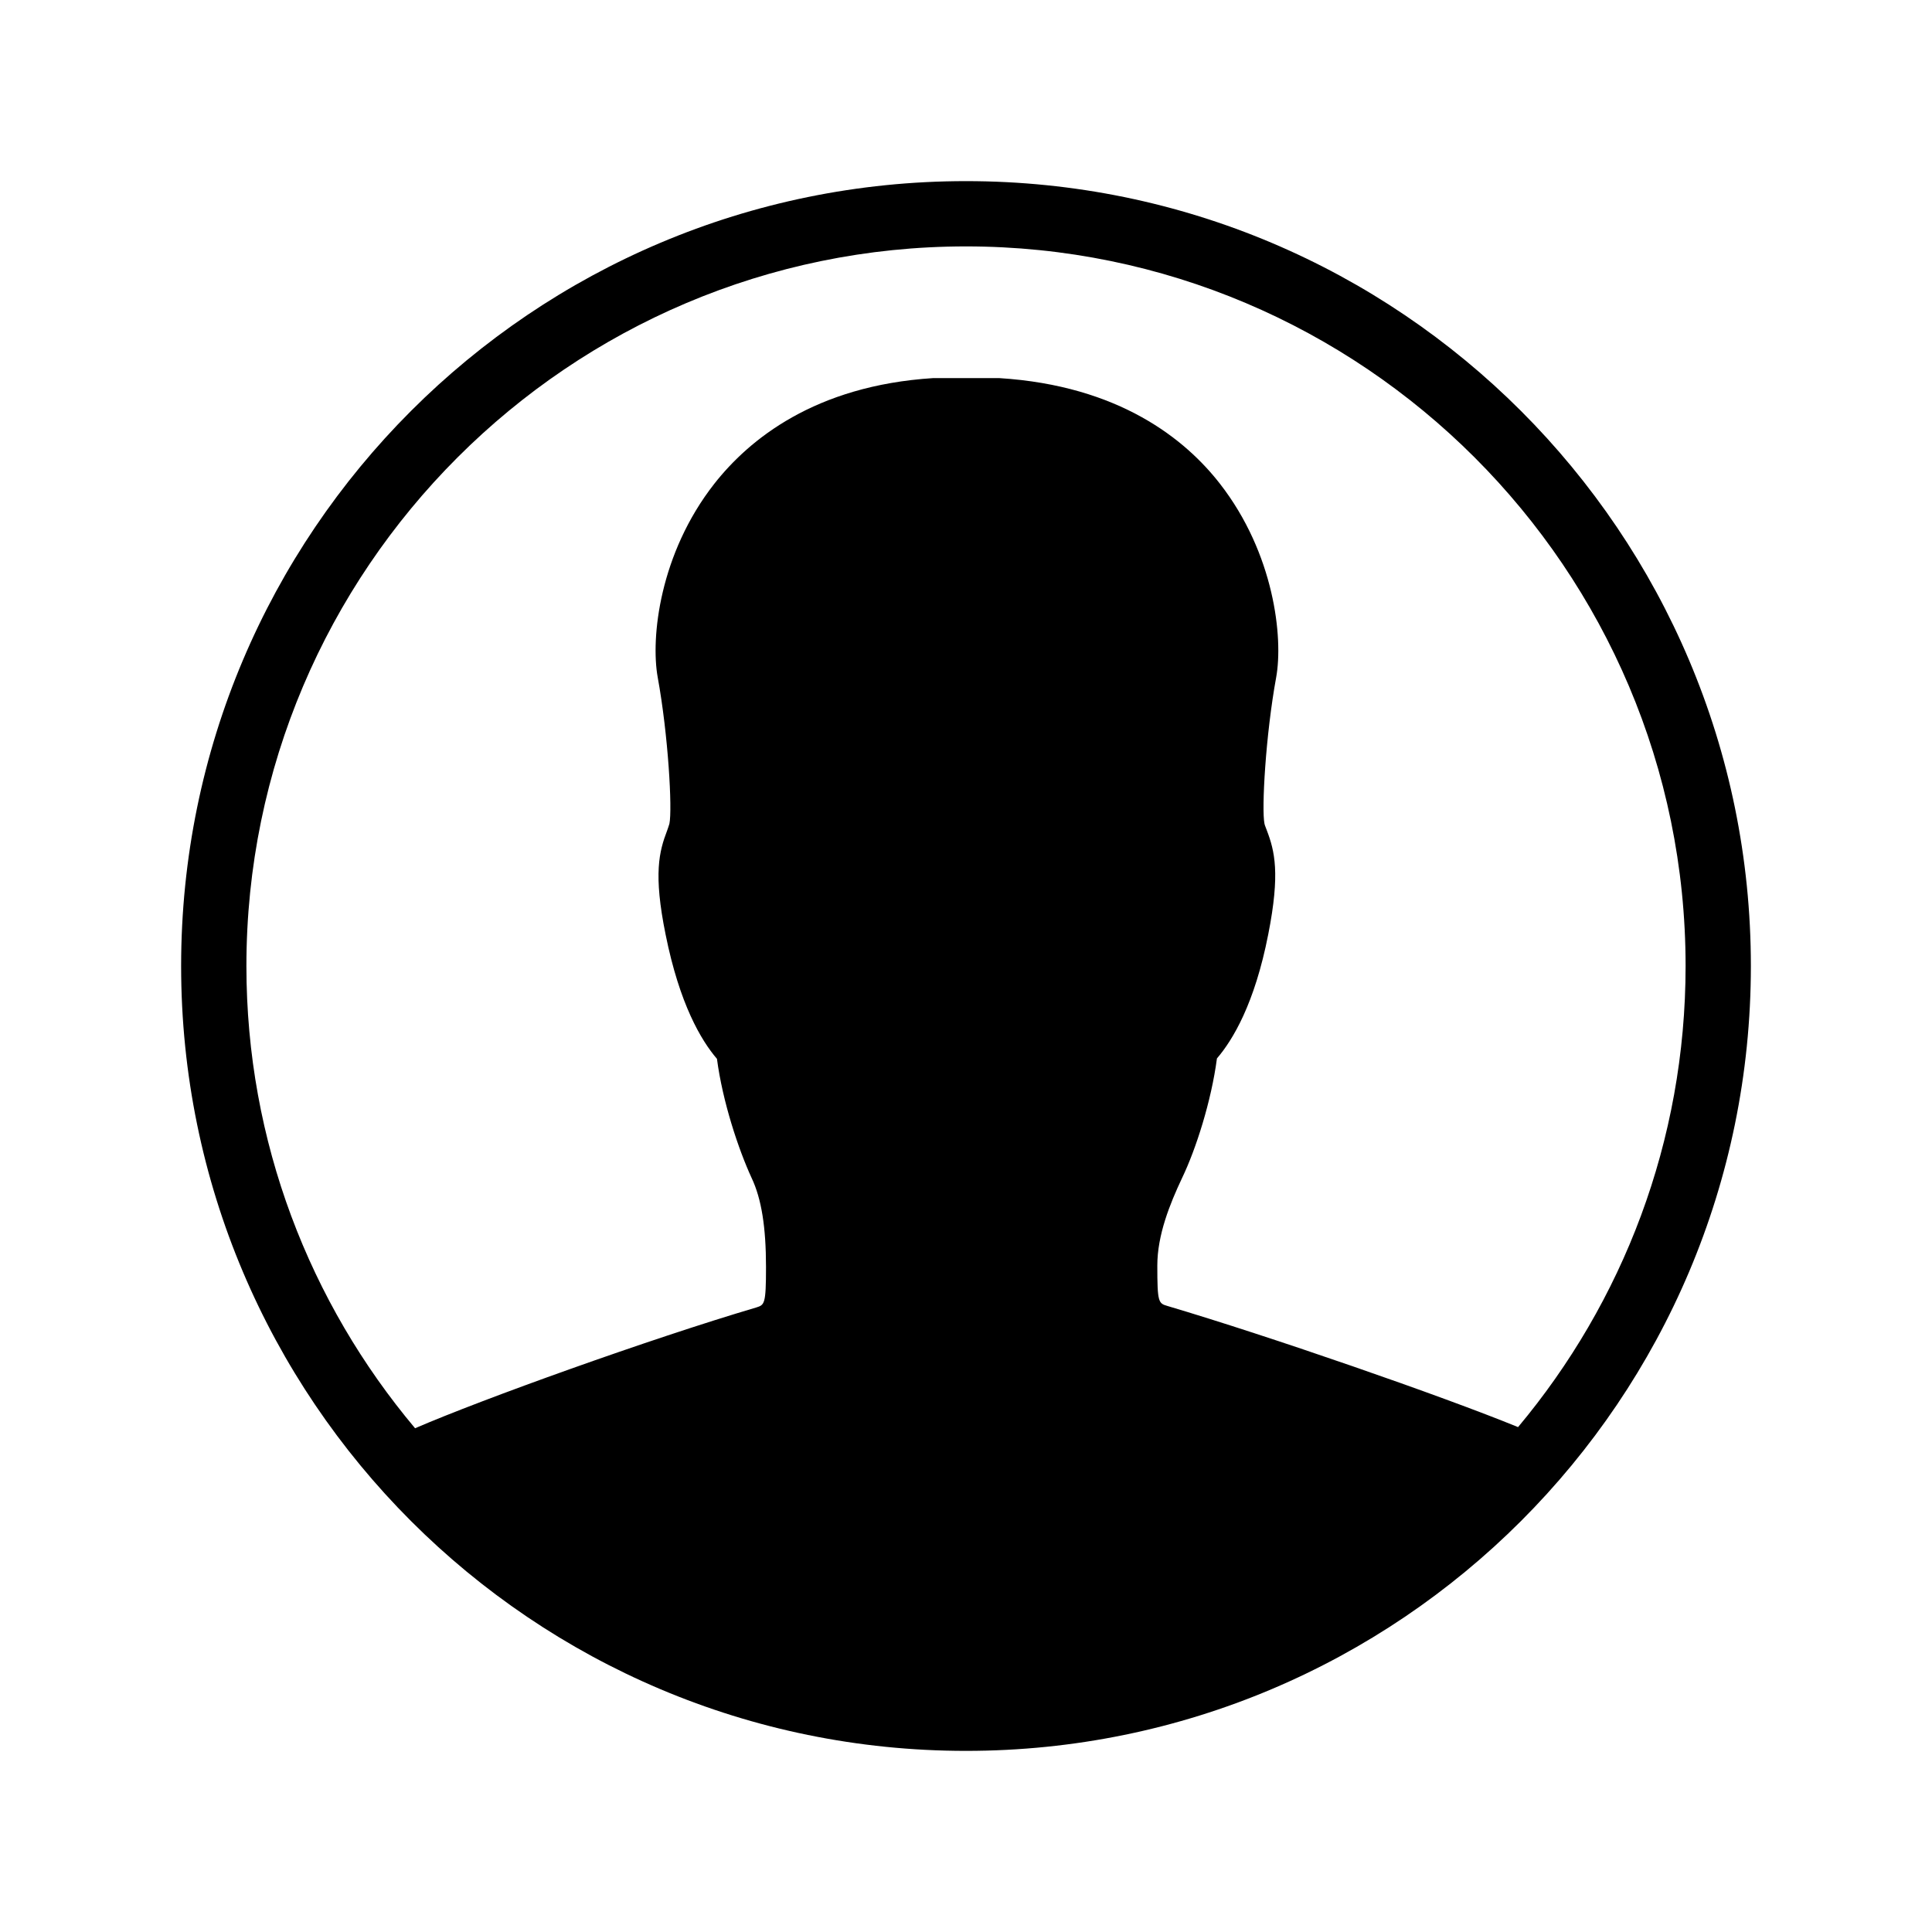
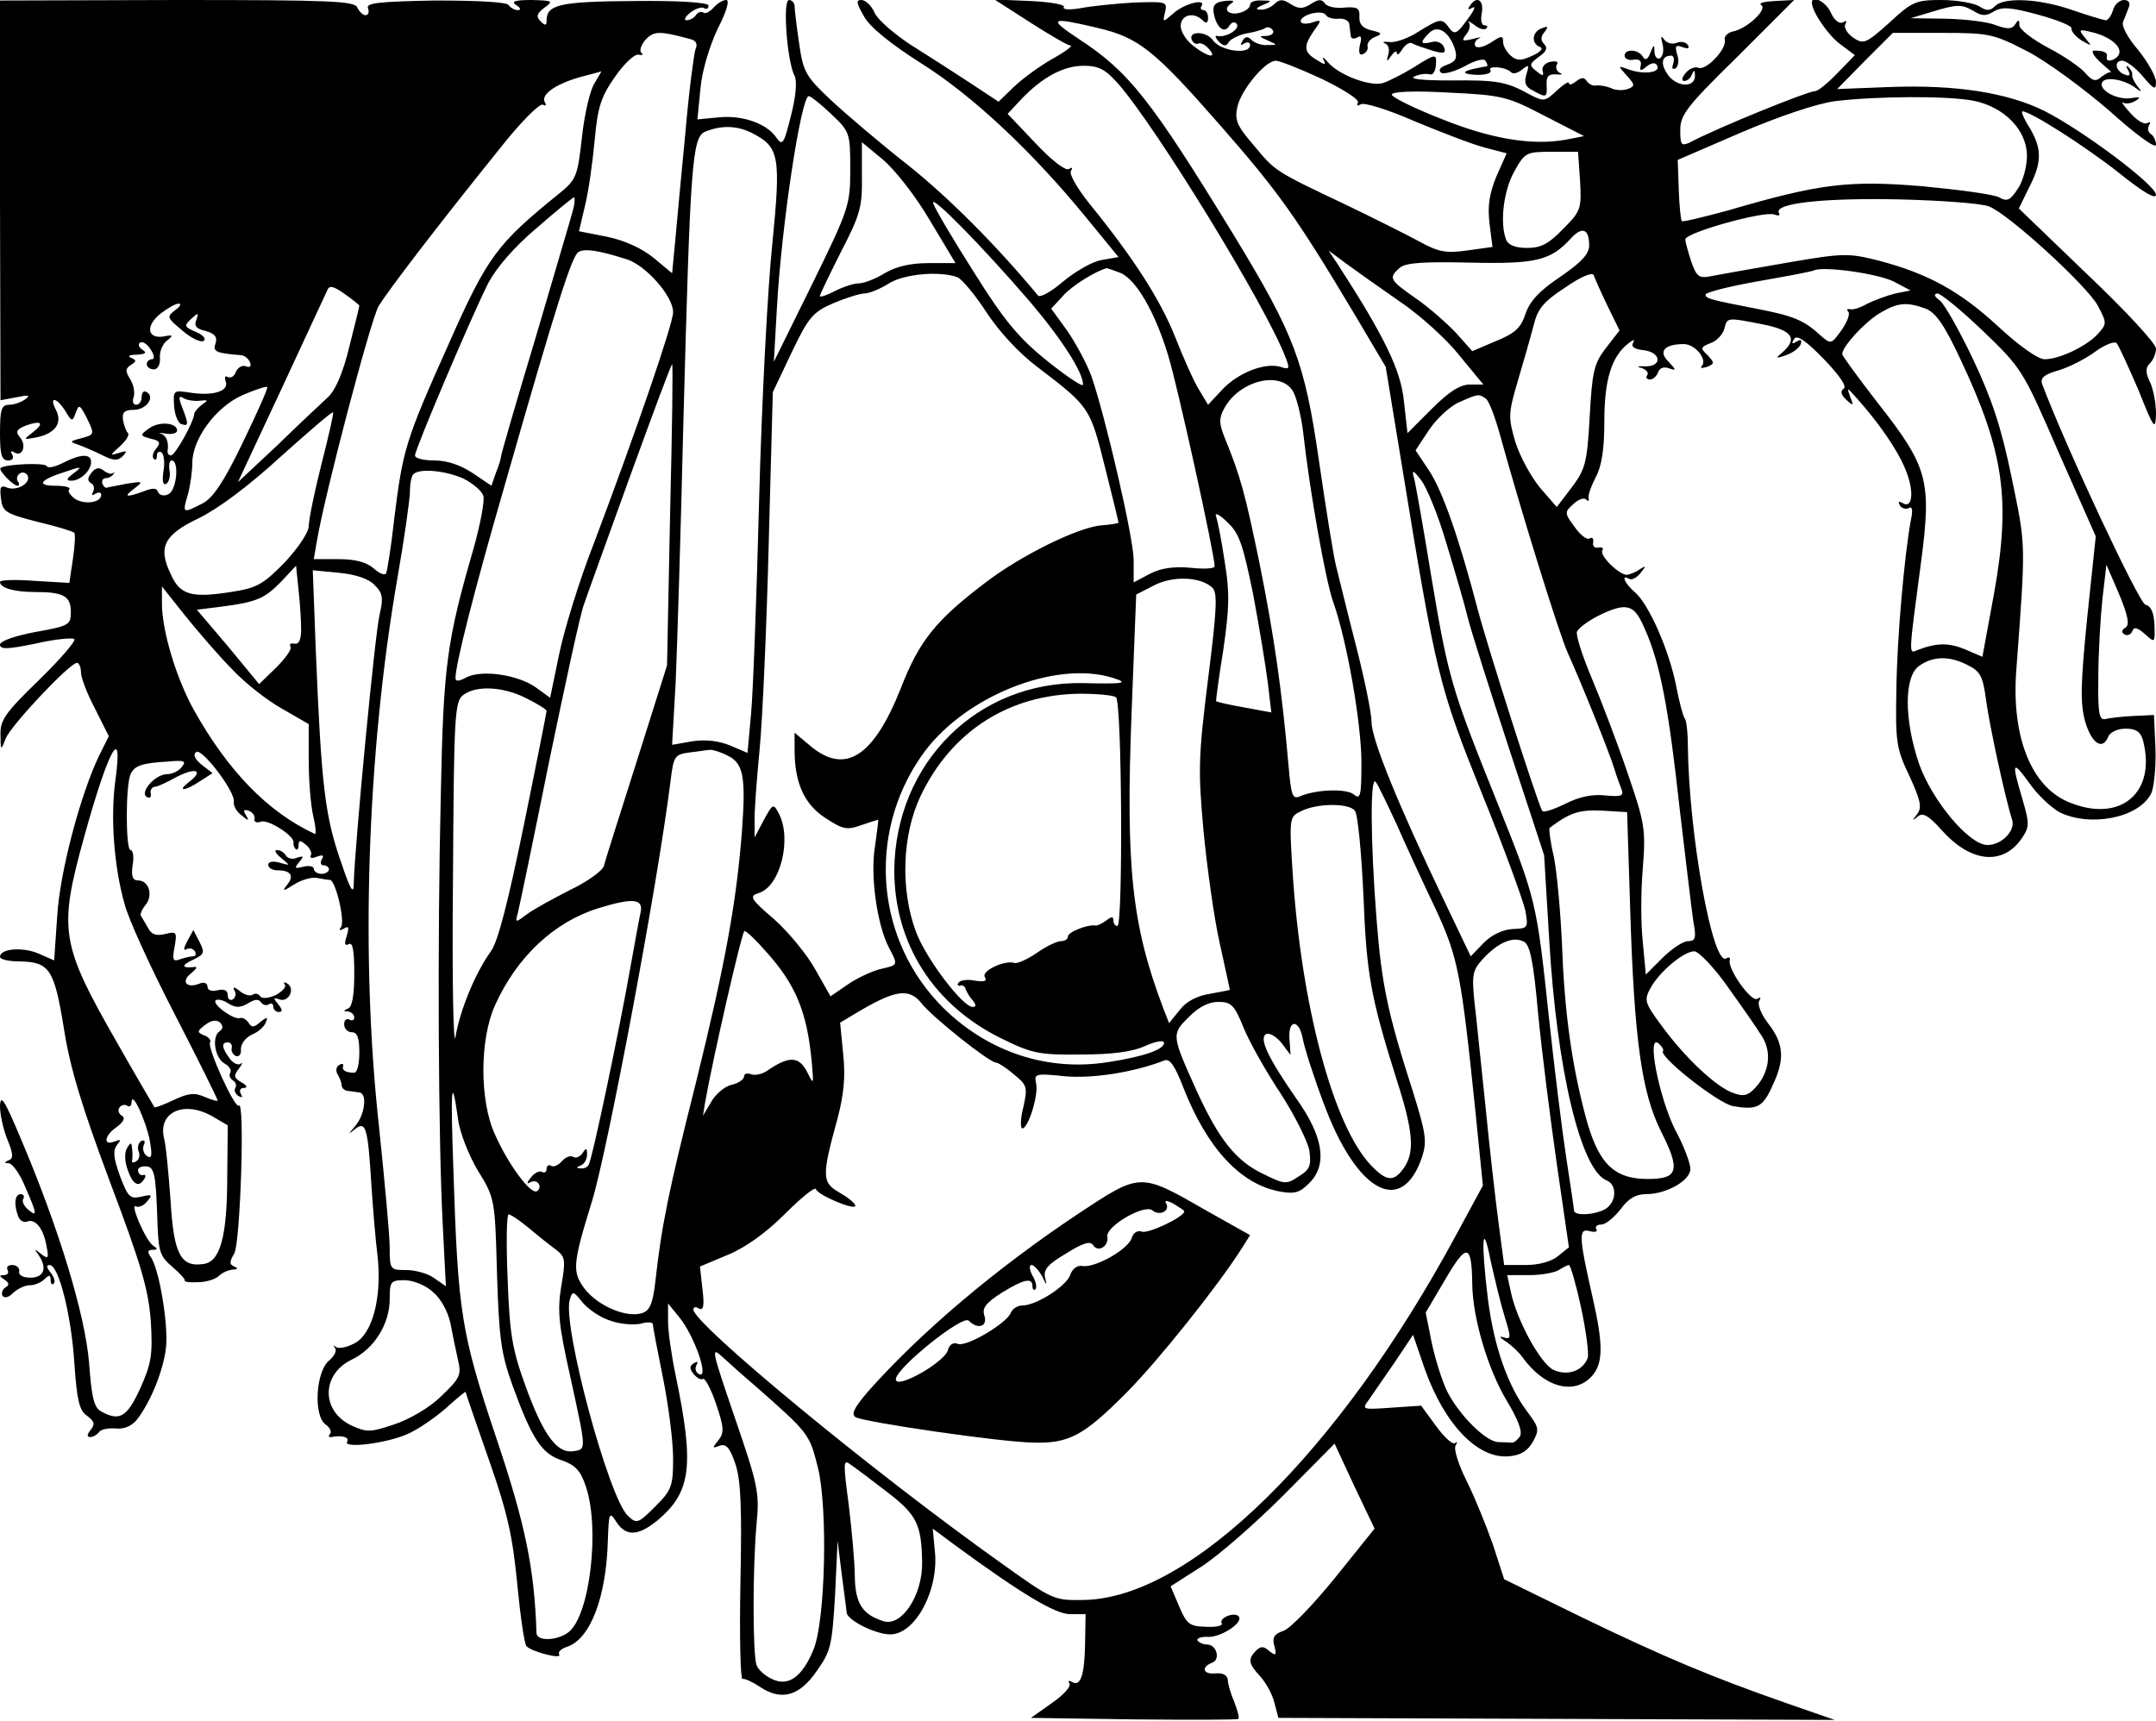
- <svg xmlns="http://www.w3.org/2000/svg" viewBox="0 0 512 512">
-   <path d="M256 48C141.1 48 48 141.1 48 256s93.1 208 208 208 208-93.1 208-208S370.9 48 256 48zm0 17.3c105.1 0 190.7 85.5 190.7 190.7 0 46.5-16.7 89.1-44.4 122.2-20-8.2-65.9-24.1-92.9-32.1-2.4-.7-2.7-.9-2.7-10.7 0-8.1 3.3-16.3 6.6-23.3 3.6-7.5 7.7-20.2 9.2-31.6 4.2-4.9 10-14.5 13.6-32.9 3.2-16.2 1.7-22.1-.4-27.6-.2-.6-.5-1.2-.6-1.7-.8-3.8.3-23.5 3.1-38.8 1.9-10.5-.5-32.8-14.9-51.3-9.1-11.7-26.6-26-58.5-28h-17.5c-31.4 2-48.8 16.3-58 28-14.5 18.5-16.9 40.8-15 51.3 2.8 15.3 3.9 35 3.1 38.8-.2.7-.4 1.2-.6 1.8-2.1 5.5-3.7 11.4-.4 27.6 3.7 18.4 9.4 28 13.6 32.9 1.5 11.4 5.7 24 9.2 31.6 2.6 5.5 3.8 13 3.8 23.6 0 9.9-.4 10-2.6 10.7-28.1 8.3-72.6 24.3-90.4 32-27.9-33.2-44.7-75.9-44.7-122.5 0-105.1 85.6-190.7 190.7-190.7z" />
+ <svg xmlns="http://www.w3.org/2000/svg" version="1.0" width="426pt" height="340pt" viewBox="0 0 426 340" preserveAspectRatio="xMidYMid meet">
+   <g transform="translate(0,340) scale(0.1,-0.1)" fill="#000000" stroke="none">
+     <path d="M0 3004 l1 -395 32 6 c24 5 28 4 17 -4 -8 -6 -23 -11 -32 -11 -15 0 -18 -9 -18 -55 0 -43 3 -55 16 -55 9 0 12 5 8 12 -4 6 -3 8 4 4 16 -10 25 13 12 29 -10 12 -8 16 11 24 31 11 38 5 13 -14 -18 -14 -18 -14 5 -10 39 7 55 28 42 54 -15 28 0 27 18 -1 13 -22 14 -22 21 -3 6 17 8 15 22 -12 15 -31 15 -32 -11 -39 -24 -6 -24 -7 -6 -13 11 -4 32 -13 48 -21 22 -11 30 -11 40 -1 9 10 8 11 -8 6 -19 -6 -18 -5 2 13 12 11 19 22 16 26 -4 4 -8 15 -10 26 -2 15 3 20 21 20 25 0 43 25 26 35 -6 4 -10 -1 -10 -9 0 -9 -5 -16 -11 -16 -6 0 -8 7 -5 15 3 9 0 25 -7 36 -10 16 -9 21 2 28 11 7 11 9 0 14 -8 3 -3 6 11 6 18 1 21 4 11 10 -7 5 -9 11 -4 14 5 3 14 -3 21 -14 7 -11 8 -19 2 -19 -5 0 -10 -4 -10 -10 0 -5 6 -10 14 -10 8 0 13 10 12 23 -1 12 5 27 14 34 13 10 12 12 -7 8 -32 -5 -36 21 -6 45 14 11 30 20 36 20 6 0 3 -6 -7 -13 -17 -13 -16 -15 14 -40 17 -15 36 -24 42 -21 6 4 0 12 -15 18 -23 10 -24 12 -9 26 14 13 15 12 10 -2 -5 -12 0 -18 18 -22 18 -5 24 -12 20 -24 -6 -17 0 -20 51 -24 7 -1 14 -7 17 -14 3 -8 0 -11 -8 -8 -7 3 -16 -2 -20 -11 -3 -9 -10 -13 -16 -10 -5 3 -7 0 -4 -9 7 -19 -25 -29 -70 -22 -33 5 -34 5 -32 -26 1 -18 8 -34 14 -36 15 -5 15 -1 2 33 -8 20 -7 24 3 18 6 -4 21 -6 32 -5 16 2 17 1 5 -7 -8 -6 -15 -14 -16 -18 -1 -17 -38 -83 -46 -83 -4 0 -7 3 -7 8 3 18 -2 31 -13 35 -7 2 -3 2 10 0 12 -2 22 1 22 6 0 16 -36 19 -56 4 -18 -13 -18 -14 4 -20 18 -4 20 -8 11 -19 -7 -8 -9 -17 -5 -21 3 -3 6 -1 6 6 0 7 4 10 9 7 5 -4 7 -20 4 -37 -3 -20 -1 -29 6 -25 5 4 8 15 6 26 -2 11 0 20 4 20 16 0 10 -61 -7 -67 -8 -4 -17 -2 -20 5 -2 8 -11 8 -28 1 -36 -13 -41 -11 -18 6 18 14 16 14 -16 9 -19 -4 -37 -7 -40 -8 -3 0 -6 4 -8 9 -1 6 2 10 7 10 5 0 12 3 15 8 3 4 3 5 -1 2 -3 -3 -12 0 -18 5 -9 7 -16 6 -24 -4 -8 -10 -9 -16 -1 -21 6 -3 7 -11 4 -17 -4 -7 -2 -8 4 -4 7 4 12 3 12 -2 0 -16 -35 -20 -53 -7 -9 7 -14 15 -10 18 3 4 -9 7 -27 7 -40 0 -31 12 20 28 32 11 33 10 16 -3 -15 -11 -16 -15 -5 -15 18 0 39 20 39 37 0 17 -21 16 -56 -2 -16 -8 -30 -11 -32 -6 -2 7 -82 4 -91 -4 -4 -5 25 -35 34 -35 3 0 4 4 0 9 -3 5 -1 12 4 15 5 4 12 2 15 -3 9 -14 -19 -32 -39 -25 -14 6 -16 2 -13 -22 3 -25 9 -29 71 -45 38 -9 71 -19 74 -22 2 -3 1 -26 -3 -52 l-7 -47 -68 4 c-38 3 -69 2 -69 -2 0 -12 28 -20 70 -20 55 0 70 -8 70 -39 0 -26 -3 -28 -70 -40 -42 -8 -70 -18 -70 -25 0 -10 16 -9 70 2 38 9 73 12 77 9 3 -4 -28 -40 -70 -81 -66 -64 -77 -79 -76 -108 0 -32 1 -32 10 -8 10 26 127 150 141 150 4 0 8 -8 8 -19 0 -10 12 -42 28 -72 l27 -54 -19 -38 c-37 -77 -78 -231 -83 -318 l-6 -87 -32 14 c-32 13 -75 9 -75 -7 0 -5 17 -9 38 -9 60 -1 69 -15 88 -131 12 -78 35 -154 91 -304 63 -167 76 -213 81 -276 4 -67 1 -84 -21 -133 -26 -57 -41 -65 -76 -46 -15 7 -20 27 -25 97 -8 95 -59 264 -135 443 -32 76 -40 89 -41 64 0 -17 7 -48 15 -67 11 -27 12 -37 2 -40 -9 -4 -9 -6 1 -6 7 -1 22 -22 32 -47 24 -55 24 -60 5 -44 -8 7 -12 16 -9 21 3 5 0 9 -5 9 -12 0 -14 -20 -5 -44 3 -8 11 -13 18 -10 16 6 32 -14 38 -49 5 -24 3 -26 -11 -15 -14 11 -14 11 -5 -2 18 -26 11 -45 -16 -45 -15 0 -24 5 -22 13 1 6 -5 12 -14 12 -8 0 -12 -4 -9 -10 3 -5 0 -10 -7 -10 -10 0 -10 -2 1 -9 9 -6 10 -11 2 -15 -6 -4 -9 -12 -6 -17 4 -5 13 -3 21 6 9 8 23 15 33 15 9 0 22 5 29 12 9 9 12 9 12 -2 0 -7 3 -10 6 -7 4 4 1 13 -6 22 -8 10 -9 15 -2 15 18 0 43 -99 49 -195 5 -73 10 -93 25 -103 15 -11 16 -17 7 -28 -7 -9 -8 -14 -1 -14 6 0 13 4 17 9 3 6 18 9 33 8 17 -2 33 5 43 18 27 35 52 97 57 142 5 46 -14 159 -31 180 -6 9 -5 13 4 13 11 0 11 2 2 8 -7 4 -19 25 -28 46 -9 21 -12 35 -7 32 6 -3 16 1 23 10 11 13 9 14 -12 9 -22 -5 -26 -1 -42 41 -13 36 -14 50 -6 61 9 11 8 12 -5 7 -23 -9 -20 12 5 29 13 10 17 17 10 22 -6 3 -9 11 -5 16 3 5 10 7 15 4 5 -4 9 0 9 7 1 23 28 -36 36 -76 5 -29 4 -37 -5 -31 -7 4 -10 14 -7 22 4 8 1 11 -5 8 -6 -4 -8 -13 -5 -21 3 -7 1 -16 -5 -19 -5 -4 -9 -3 -8 2 1 4 1 15 0 23 -1 13 -3 13 -10 1 -5 -8 -5 -26 1 -42 10 -30 22 -37 33 -19 4 6 3 9 -2 8 -4 -2 -9 2 -10 7 -2 6 4 10 14 10 18 0 21 -13 24 -108 2 -61 5 -70 30 -91 15 -13 26 -25 24 -27 -2 -2 10 -4 26 -3 16 0 35 6 41 12 7 7 19 12 28 13 10 0 11 2 3 6 -10 4 -10 9 0 26 12 22 21 305 9 292 -8 -7 -63 115 -57 125 3 4 -3 11 -12 14 -14 6 -14 8 3 21 12 9 22 10 29 4 6 -7 6 -12 -1 -17 -16 -10 -10 -53 10 -64 9 -5 14 -13 11 -18 -3 -5 -1 -11 5 -15 6 -4 8 -10 5 -15 -3 -5 0 -12 6 -16 8 -4 9 -3 5 4 -4 7 -1 12 6 12 8 0 6 5 -5 11 -15 9 -16 13 -5 27 7 9 8 14 4 10 -5 -4 -15 0 -22 10 -16 21 -17 32 -4 32 6 0 9 -5 8 -11 -2 -6 2 -13 8 -16 7 -2 11 4 10 14 0 10 9 22 21 28 13 5 25 16 28 24 5 12 3 12 -11 1 -12 -11 -17 -11 -23 -1 -4 6 -12 11 -17 9 -12 -4 -55 27 -48 35 3 3 15 1 25 -6 15 -9 23 -9 39 0 12 8 21 9 25 3 4 -6 11 -8 16 -5 5 4 9 1 9 -4 0 -6 5 -11 11 -11 8 0 7 5 -1 15 -11 13 -10 14 2 10 18 -7 32 21 16 31 -6 4 -9 3 -5 -2 3 -5 -6 -14 -19 -21 -14 -6 -26 -7 -30 -2 -3 5 -10 7 -15 3 -5 -3 -17 0 -26 8 -10 8 -14 8 -10 1 4 -6 3 -14 -3 -18 -5 -3 -10 0 -10 8 0 10 -7 13 -20 10 -12 -3 -20 0 -20 7 0 7 -7 10 -16 6 -25 -10 -37 4 -17 20 10 8 14 14 8 13 -26 -3 -28 3 -4 14 23 11 24 14 13 36 l-12 23 -12 -22 c-7 -13 -8 -20 -2 -16 6 3 13 2 17 -4 3 -5 2 -10 -4 -10 -5 0 -17 -3 -26 -6 -13 -5 -15 -1 -10 25 5 29 4 31 -19 25 -18 -4 -27 -1 -34 13 -6 10 -12 21 -14 24 -1 3 3 13 10 21 15 19 6 48 -15 48 -11 0 -14 8 -11 30 3 16 1 30 -4 30 -10 0 -10 128 0 150 8 17 22 22 75 25 31 3 36 1 26 -11 -6 -8 -19 -14 -29 -14 -23 0 -55 -36 -40 -45 6 -3 9 -1 8 6 -2 7 2 13 7 14 6 0 25 9 43 19 38 20 56 14 26 -9 -26 -20 -9 -19 21 1 l25 16 -22 17 c-14 12 -17 20 -10 25 12 7 78 -80 74 -99 -1 -7 5 -19 15 -26 14 -12 16 -12 9 0 -6 9 -5 12 5 9 8 -3 13 -10 12 -16 -2 -6 4 -9 12 -6 14 6 67 -28 65 -41 -1 -4 1 -9 4 -13 3 -3 6 0 6 8 0 10 3 10 15 0 8 -7 12 -16 9 -21 -3 -5 3 -6 12 -2 12 4 15 3 10 -5 -4 -7 -2 -12 3 -12 6 0 11 -4 11 -8 0 -5 -7 -9 -15 -9 -8 0 -15 5 -15 10 0 5 -9 7 -21 4 -17 -4 -18 -3 -8 9 10 12 9 13 -4 9 -8 -4 -18 -2 -22 4 -3 6 -11 11 -18 11 -6 0 -2 -7 9 -16 18 -15 18 -15 -3 -9 -14 4 -23 2 -23 -4 0 -6 8 -11 18 -11 27 0 34 -11 19 -29 -10 -13 -8 -13 14 1 14 9 35 15 45 13 10 -2 22 -4 26 -4 11 -1 30 -80 22 -93 -5 -7 -3 -8 6 -3 9 6 10 2 5 -15 -5 -15 -4 -20 4 -16 8 5 11 -13 11 -58 0 -42 -4 -66 -12 -69 -10 -4 -10 -6 0 -6 6 -1 12 -6 12 -12 0 -5 -4 -7 -10 -4 -5 3 -10 -1 -10 -9 0 -9 7 -16 15 -16 11 0 15 -11 15 -40 0 -22 -4 -40 -10 -40 -17 0 -25 5 -22 13 1 5 -2 6 -8 2 -6 -3 -7 -12 -3 -18 4 -7 8 -16 8 -22 0 -5 6 -11 13 -11 6 -1 17 -2 22 -3 16 -2 11 -43 -7 -65 -16 -19 -16 -19 -1 -7 21 16 25 3 32 -114 3 -44 8 -106 12 -137 9 -82 -10 -155 -46 -173 -15 -8 -31 -11 -36 -7 -5 4 -6 3 -2 -2 4 -5 -1 -16 -12 -25 -26 -22 -31 -108 -7 -126 9 -6 13 -15 9 -19 -4 -4 -2 -7 3 -6 20 4 36 0 31 -9 -9 -14 75 -4 117 14 20 8 55 32 77 51 22 20 40 35 40 33 0 -2 21 -62 46 -134 37 -105 47 -152 56 -245 6 -63 14 -118 18 -123 9 -11 71 -27 65 -17 -3 5 3 11 14 15 47 14 79 98 82 210 2 56 3 59 17 37 19 -29 43 -28 82 4 66 56 72 108 35 286 -8 38 -15 86 -15 106 l0 36 22 -27 c31 -38 61 -126 38 -112 -6 4 -7 11 -4 17 4 7 2 8 -5 4 -9 -6 -9 -11 0 -22 6 -7 14 -12 18 -9 4 2 16 -20 26 -50 16 -47 16 -57 4 -72 -12 -15 -12 -16 3 -10 13 4 20 -4 31 -36 11 -33 13 -86 10 -235 -2 -106 0 -191 4 -190 5 1 20 -6 35 -16 42 -28 78 -18 112 32 28 39 30 51 36 150 l5 107 8 -65 c5 -36 9 -70 10 -77 1 -15 57 -43 86 -43 50 0 97 89 88 166 l-4 43 43 -32 c131 -96 199 -137 228 -137 l31 0 -1 -58 c-1 -63 -9 -86 -26 -76 -6 4 -8 2 -5 -3 4 -6 -12 -23 -35 -39 l-41 -29 203 -3 c112 -1 205 -1 207 1 2 3 -2 17 -8 33 -7 16 -13 36 -13 44 -1 9 -9 14 -23 13 -26 -3 -31 12 -8 21 17 6 9 36 -10 36 -8 0 -16 4 -19 8 -2 4 7 8 22 7 27 0 71 30 59 41 -9 9 -39 -4 -33 -14 3 -5 -11 -8 -31 -7 -33 1 -38 5 -53 40 l-17 40 61 39 c34 22 106 85 162 141 l101 102 39 -84 40 -84 -78 -97 c-43 -53 -88 -100 -102 -105 -18 -6 -23 -13 -18 -30 5 -19 3 -20 -10 -10 -11 10 -17 10 -26 1 -17 -17 -15 -26 8 -51 11 -12 24 -35 28 -52 l8 -30 550 -2 549 -2 -95 33 c-146 51 -242 91 -407 171 l-151 74 -22 68 c-13 37 -36 94 -52 126 -16 32 -26 63 -22 70 4 7 4 9 -1 5 -4 -4 -21 11 -37 33 l-30 41 -59 -4 c-58 -4 -59 -4 -44 16 8 12 31 45 51 74 l36 54 23 -67 c39 -110 105 -179 167 -173 23 2 37 11 47 29 13 24 12 28 -12 60 -38 51 -65 128 -77 221 -14 115 -11 159 5 78 8 -36 20 -86 28 -112 13 -42 13 -46 -2 -41 -10 3 -8 0 4 -8 11 -7 26 -21 33 -31 43 -60 102 -76 137 -38 23 25 23 63 2 155 -28 123 -28 138 -6 132 10 -3 17 -1 13 4 -3 5 2 9 10 9 9 0 25 14 38 30 15 21 30 30 50 30 41 0 88 27 88 50 0 11 -13 46 -30 77 -32 64 -57 191 -33 171 7 -6 11 -13 9 -15 -10 -10 108 -103 138 -109 47 -8 59 -3 78 40 25 52 23 83 -8 123 -14 18 -22 38 -18 45 4 7 3 8 -4 4 -12 -7 -60 61 -54 77 1 5 -2 6 -7 3 -27 -17 -74 246 -76 419 0 28 -3 52 -6 55 -3 3 -11 32 -17 64 -14 71 -54 162 -82 186 -20 17 -28 36 -11 26 5 -3 15 2 22 11 12 15 12 16 -1 8 -8 -6 -19 -10 -25 -11 -15 -1 -55 38 -49 48 3 5 0 7 -8 6 -7 -2 -12 3 -10 10 1 8 -2 11 -7 8 -5 -4 -19 7 -30 23 -20 27 -20 29 -2 45 9 9 21 13 25 9 4 -5 6 -3 5 2 -2 6 5 24 14 42 12 22 17 56 17 111 0 81 14 127 47 153 10 8 14 9 10 2 -5 -8 2 -13 20 -15 36 -4 38 -33 3 -32 -14 1 -17 -1 -7 -3 9 -3 15 -9 12 -14 -4 -5 -1 -9 5 -9 6 0 13 6 16 14 3 9 12 12 22 8 15 -5 14 -3 -1 13 -21 20 -9 35 30 35 23 0 48 -32 35 -44 -3 -4 1 -4 11 -1 15 6 15 8 1 23 -15 14 -14 16 6 24 12 4 24 17 27 28 6 23 4 23 76 9 60 -12 70 -29 37 -57 -12 -10 -11 -11 9 -4 14 5 27 15 29 22 3 8 0 10 -8 5 -9 -6 -11 -4 -5 5 5 9 22 -2 58 -39 31 -32 47 -55 40 -59 -7 -5 -6 -12 5 -22 14 -13 15 -12 8 5 -7 20 -7 20 11 0 45 -50 83 -105 98 -143 18 -43 14 -79 -6 -66 -8 4 -9 3 -5 -5 4 -6 12 -8 18 -5 6 4 8 -4 4 -22 -13 -69 -28 -237 -29 -339 -2 -101 0 -115 26 -169 22 -48 25 -62 15 -75 -10 -13 -10 -14 1 -5 10 9 21 3 48 -27 58 -65 122 -70 159 -14 14 21 14 28 0 76 -22 74 -20 78 14 31 16 -23 43 -48 59 -57 60 -30 156 -12 181 36 6 11 10 51 9 88 l-3 68 -41 -2 c-22 -1 -47 -4 -55 -6 -12 -3 -15 10 -14 81 0 47 4 116 8 155 l8 69 25 -58 c18 -43 21 -61 13 -66 -8 -5 -9 -10 -2 -14 6 -3 12 0 15 6 3 10 10 8 25 -5 20 -18 20 -18 19 17 -1 24 -6 38 -18 41 -13 4 -156 309 -204 436 -4 12 4 19 32 27 21 6 54 23 73 37 19 14 38 21 42 17 4 -4 23 -46 43 -92 31 -78 34 -82 35 -48 0 20 -5 49 -12 63 -9 19 -9 28 0 37 7 7 12 20 12 29 0 10 -61 76 -136 147 l-135 130 20 41 c26 50 26 77 1 119 -11 17 -17 32 -14 32 16 0 124 -69 190 -121 47 -38 74 -54 74 -44 0 19 -144 127 -221 166 -73 36 -175 52 -306 47 l-103 -4 55 56 55 55 98 0 c92 0 101 -2 167 -36 39 -20 112 -74 163 -118 52 -47 92 -76 92 -67 0 8 -5 18 -10 21 -6 4 -7 11 -4 17 4 6 3 8 -3 5 -6 -4 -21 5 -34 20 -13 14 -19 24 -14 20 6 -3 17 -1 25 4 11 7 8 8 -10 5 -28 -4 -65 17 -56 32 7 11 44 5 66 -12 12 -9 13 -8 3 4 -6 8 -11 18 -10 22 1 3 -2 10 -7 15 -5 5 -6 2 -1 -6 5 -9 3 -12 -5 -9 -20 6 -24 28 -7 28 8 0 27 -14 41 -31 22 -26 26 -28 26 -11 0 11 -16 39 -35 63 -20 23 -34 48 -30 56 3 7 8 20 11 28 4 9 0 15 -9 15 -9 0 -19 -9 -22 -20 -3 -11 -10 -20 -14 -20 -4 0 -34 9 -66 20 -66 23 -135 26 -153 8 -10 -10 -17 -10 -32 0 -11 6 -44 12 -74 12 -50 0 -58 -3 -103 -45 -47 -42 -51 -43 -72 -29 -12 9 -18 20 -15 26 4 7 2 8 -4 4 -7 -4 -17 3 -24 18 -9 22 -38 37 -38 21 0 -18 33 -66 57 -83 l28 -21 -34 -35 c-19 -20 -39 -36 -44 -36 -15 0 -197 -74 -249 -102 -16 -7 -18 -4 -18 25 0 30 13 47 113 145 l112 112 -38 -2 c-21 -1 -33 -4 -27 -8 13 -8 -27 -46 -55 -52 -11 -2 -19 -10 -17 -17 4 -18 -37 -61 -52 -55 -7 3 -19 -2 -26 -11 -7 -9 -8 -15 -2 -15 6 0 13 6 15 13 4 9 6 9 6 -1 2 -24 -31 -26 -51 -3 -18 23 -16 41 4 41 5 0 7 -7 4 -16 -3 -9 -2 -12 5 -9 5 4 7 16 3 27 -5 17 -3 20 10 15 11 -4 15 -3 11 4 -4 6 -14 8 -23 4 -8 -3 -19 0 -24 7 -6 9 -7 6 -3 -9 3 -12 1 -24 -5 -28 -5 -3 -10 2 -11 12 0 16 -1 16 -8 -1 -5 -14 -10 -16 -15 -8 -9 15 -36 16 -36 2 0 -6 8 -10 18 -8 10 2 16 -2 14 -11 -3 -12 0 -12 12 -2 9 7 17 8 20 2 9 -14 -24 -19 -54 -9 -24 9 -24 9 -6 -11 17 -19 17 -21 2 -27 -9 -3 -24 -3 -33 2 -10 4 -23 6 -30 5 -6 -1 -14 3 -18 9 -5 8 -11 7 -21 -1 -8 -6 -14 -8 -14 -3 0 4 -11 -3 -24 -15 -23 -22 -26 -22 -53 -8 -47 26 -65 29 -158 28 -56 0 -82 3 -70 8 11 5 25 6 30 4 6 -2 11 6 12 17 2 25 1 25 -45 -4 -20 -12 -47 -26 -59 -30 -25 -8 -89 16 -110 42 -8 9 -11 11 -8 4 6 -11 3 -11 -14 0 -25 15 -26 26 -5 57 16 22 16 23 -5 16 -11 -3 -21 -2 -21 3 0 13 43 24 50 12 3 -5 14 -8 25 -7 11 1 20 -4 21 -10 1 -7 2 -18 3 -24 0 -5 6 -7 13 -3 8 5 9 0 5 -15 -3 -15 -1 -21 6 -18 7 3 11 10 9 16 -1 6 6 15 15 18 15 6 14 8 -7 13 -17 4 -25 12 -24 27 1 17 -4 20 -30 18 -17 -2 -34 2 -38 8 -6 9 -13 9 -28 -1 -16 -10 -24 -10 -40 0 -15 10 -22 10 -32 0 -6 -6 -19 -12 -27 -11 -11 0 -10 3 4 9 19 8 19 9 -2 9 -13 1 -23 -3 -23 -8 0 -12 -29 -23 -42 -15 -6 4 -5 10 3 16 10 6 7 8 -11 6 -19 -2 -24 -8 -22 -23 5 -29 21 -43 31 -26 5 8 11 9 15 3 6 -10 -22 -27 -39 -23 -5 1 -4 -3 3 -11 10 -10 15 -10 20 -1 4 6 20 14 35 17 14 2 31 7 36 10 5 4 12 2 16 -4 3 -5 -2 -10 -12 -11 -16 0 -16 -1 2 -9 20 -9 20 -9 -1 -9 -11 -1 -25 4 -31 10 -8 8 -13 7 -18 -2 -5 -8 -4 -10 3 -5 7 4 12 2 12 -3 0 -20 -58 -12 -73 9 -14 20 -53 19 -41 -1 3 -5 8 -7 12 -5 4 2 13 -2 20 -10 19 -21 -2 -17 -31 6 -14 11 -25 29 -24 40 1 21 26 27 43 10 7 -7 11 -6 11 5 0 8 -4 15 -9 15 -5 0 -7 4 -4 8 10 16 -34 5 -55 -14 -22 -19 -22 -19 -17 2 5 21 2 21 -61 19 -36 -2 -84 -7 -105 -11 -23 -4 -37 -3 -34 2 3 5 -26 10 -66 12 l-71 3 70 -45 c39 -25 75 -46 80 -46 6 0 -10 -12 -35 -26 -25 -14 -59 -39 -76 -55 l-31 -30 -59 39 c-32 21 -85 55 -117 75 -31 21 -63 48 -69 62 -6 14 -18 25 -26 25 -11 0 -10 -6 5 -32 11 -21 53 -55 113 -93 102 -64 221 -176 327 -306 l63 -77 -34 -6 c-18 -3 -52 -23 -75 -42 -23 -20 -46 -33 -50 -28 -84 101 -176 193 -256 257 -55 43 -124 102 -153 129 -50 47 -55 56 -63 112 -5 34 -9 67 -9 74 0 6 -5 12 -11 12 -13 0 -4 -121 11 -150 5 -10 3 -39 -7 -78 -14 -57 -17 -61 -29 -44 -19 28 -67 45 -115 40 l-41 -4 6 61 c3 35 18 84 34 118 18 35 24 57 17 57 -7 0 -18 -7 -25 -15 -7 -8 -16 -13 -20 -10 -5 3 -11 1 -15 -5 -3 -5 -12 -10 -18 -10 -7 0 -3 7 7 15 10 8 23 12 27 9 5 -3 9 -1 9 5 0 6 -55 10 -147 9 -148 -1 -173 -7 -173 -39 0 -10 -3 -10 -12 -1 -9 9 -8 15 8 27 18 13 16 14 -26 15 -33 0 -41 -3 -30 -10 9 -6 10 -10 3 -10 -6 0 -15 5 -18 10 -4 6 -61 9 -145 9 -112 -2 -137 -5 -133 -15 3 -8 1 -14 -5 -14 -5 0 -12 7 -16 15 -5 13 -52 15 -356 15 l-350 -1 0 -395z m3900 374 c16 -10 24 -10 39 -1 16 10 33 9 88 -6 37 -10 67 -22 66 -27 -1 -6 8 -16 20 -24 21 -12 21 -12 7 5 -14 17 -13 18 15 11 36 -9 60 -30 51 -45 -8 -12 -27 -15 -23 -3 2 8 -6 12 -25 12 -7 0 -2 -10 12 -23 14 -12 24 -21 21 -20 -2 2 -11 -3 -19 -9 -11 -10 -18 -8 -31 7 -9 11 -42 34 -73 50 -32 17 -58 37 -58 45 0 12 -2 12 -8 2 -7 -10 -15 -10 -38 -2 -16 7 -60 12 -99 13 l-70 1 40 12 c52 16 61 16 85 2z m-1732 -33 c82 -19 113 -44 245 -195 112 -128 148 -178 261 -367 l64 -108 32 -195 c68 -417 73 -436 158 -648 44 -108 82 -213 86 -232 6 -34 5 -35 -25 -36 -19 -1 -41 -11 -57 -27 l-26 -27 -54 113 c-89 186 -142 316 -142 350 0 18 -14 86 -31 152 -17 66 -34 136 -39 156 -5 19 -20 113 -34 209 -28 194 -48 248 -168 445 -165 270 -208 324 -308 389 -60 40 -55 43 38 21z m-805 -22 c13 -3 16 -10 11 -21 -3 -10 -13 -84 -20 -167 -8 -82 -17 -178 -20 -213 l-6 -62 -36 30 c-23 19 -58 35 -92 42 l-56 11 12 51 c7 28 15 86 19 129 6 65 12 85 40 125 18 26 39 46 47 44 7 -2 10 0 5 4 -4 4 0 16 9 26 16 17 28 17 87 1z m1249 -79 c43 -21 75 -41 71 -47 -3 -6 -1 -7 6 -3 6 4 55 -11 107 -34 53 -22 115 -46 139 -52 l42 -11 -20 -45 c-14 -34 -18 -58 -14 -93 l6 -47 -50 -7 c-43 -6 -57 -3 -97 19 -26 14 -90 46 -142 71 -141 67 -140 66 -182 117 -34 39 -39 51 -33 77 7 33 55 91 76 91 7 0 48 -16 91 -36z m-403 -9 c77 -88 293 -441 331 -541 9 -23 8 -25 -10 -19 -30 9 -83 -11 -115 -45 l-28 -30 -18 30 c-10 16 -31 63 -47 104 -29 73 -82 156 -169 263 -24 30 -41 59 -37 65 4 7 3 8 -4 4 -7 -4 -34 17 -66 51 l-55 58 27 29 c41 43 83 66 123 66 30 0 43 -7 68 -35z m-1034 1 c-9 -13 -20 -61 -25 -106 -9 -80 -11 -85 -47 -114 -121 -98 -140 -123 -217 -297 -85 -190 -90 -207 -107 -344 -6 -55 -14 -104 -16 -108 -3 -5 -14 0 -25 10 -14 12 -36 18 -69 18 l-49 0 6 35 c16 95 106 436 122 465 20 32 108 148 240 312 41 52 79 90 85 86 5 -3 7 -1 4 4 -10 15 19 36 67 50 22 6 42 11 44 12 1 1 -5 -10 -13 -23z m1877 -65 l78 -40 -36 -7 c-66 -12 -147 1 -246 41 -54 21 -98 43 -98 48 0 6 42 8 113 4 106 -5 116 -8 189 -46z m-1409 3 c36 -34 37 -37 37 -108 0 -71 -2 -78 -75 -227 l-76 -154 6 105 c9 165 48 420 63 420 4 0 24 -16 45 -36z m2256 27 c61 -12 106 -58 106 -109 0 -21 -8 -51 -18 -65 -15 -23 -21 -26 -37 -17 -11 6 -79 15 -152 22 -146 12 -203 5 -384 -48 -48 -13 -89 -23 -91 -21 -2 3 -5 31 -6 63 l-2 58 125 54 c75 32 149 57 185 62 82 10 221 11 274 1z m-2411 -65 c52 -27 55 -46 38 -218 -9 -85 -21 -312 -26 -504 -5 -192 -12 -383 -16 -425 l-7 -77 -35 15 c-23 9 -48 12 -74 8 l-40 -7 7 123 c3 68 10 295 15 504 14 521 17 575 44 585 32 13 64 12 94 -4z m349 -171 l51 -85 -54 0 c-36 0 -64 -7 -86 -20 -18 -11 -41 -20 -51 -20 -10 0 -31 -7 -47 -15 -17 -9 -30 -13 -30 -10 0 3 19 42 42 88 38 73 42 89 41 149 l0 67 41 -34 c23 -19 65 -72 93 -120z m1285 78 c3 -55 2 -60 -33 -95 -29 -30 -44 -38 -72 -38 -23 0 -37 6 -41 16 -13 33 -5 98 16 135 21 38 24 39 74 39 l52 0 4 -57z m-1989 -55 c-3 -13 -37 -126 -74 -253 -38 -126 -69 -233 -69 -237 0 -3 -4 -18 -10 -32 l-9 -26 -37 25 c-24 16 -51 25 -75 25 -22 0 -39 4 -39 10 0 12 112 276 145 341 16 30 51 71 95 108 39 34 72 61 74 61 2 0 2 -10 -1 -22z m901 -183 c64 -75 106 -141 106 -165 0 -6 -31 15 -70 46 -56 45 -85 79 -145 175 -42 66 -78 127 -81 137 -7 21 97 -85 190 -193z m1896 187 c39 -15 194 -157 215 -196 18 -34 18 -36 1 -55 -22 -25 -77 -51 -106 -51 -13 0 -50 26 -92 65 -76 70 -138 104 -236 130 -60 15 -70 15 -180 -4 -64 -11 -131 -23 -147 -26 -28 -6 -32 -3 -43 27 -6 19 -12 39 -12 45 0 13 156 57 176 49 8 -3 12 -2 9 3 -11 19 85 30 235 27 85 -2 166 -8 180 -14z m-790 -77 c0 -17 -15 -33 -57 -62 -42 -28 -61 -49 -69 -74 -9 -27 -21 -38 -58 -53 l-47 -20 -32 36 c-18 19 -53 50 -79 68 -53 37 -55 41 -32 61 12 10 48 12 139 10 130 -3 159 4 199 48 22 24 36 19 36 -14z m-1903 -27 c38 -11 93 -73 93 -105 0 -23 -74 -238 -157 -458 -28 -71 -58 -169 -68 -217 l-18 -87 -29 21 c-36 25 -107 35 -137 19 -15 -8 -21 -8 -21 -1 0 27 37 173 97 380 104 364 133 454 146 462 12 7 37 4 94 -14z m1529 -84 c40 -27 93 -75 118 -107 l47 -57 -27 0 c-19 0 -41 -14 -75 -48 l-48 -48 -7 63 c-6 61 -38 127 -129 268 l-20 30 35 -26 c19 -14 67 -48 106 -75z m-553 57 c31 -12 69 -77 95 -163 18 -57 92 -394 92 -417 0 -5 -22 -6 -48 -3 -33 3 -59 -1 -80 -12 l-32 -17 0 44 c0 43 -56 285 -84 365 -9 24 -30 63 -47 88 l-32 44 24 26 c18 20 65 49 86 54 1 0 13 -4 26 -9z m963 -65 l24 -49 -27 -35 c-24 -31 -27 -47 -32 -136 -5 -92 -9 -104 -36 -140 l-29 -38 -33 38 c-18 22 -40 62 -49 91 -14 48 -14 56 5 120 11 37 25 86 31 109 8 34 20 48 63 76 30 21 54 31 56 24 2 -6 14 -33 27 -60z m567 47 l32 -17 -30 -6 c-16 -4 -41 -13 -55 -20 -14 -8 -29 -13 -35 -11 -5 1 -7 -1 -3 -5 4 -4 -2 -20 -13 -36 -21 -29 -21 -29 -43 -10 -31 29 -54 38 -121 51 -98 19 -105 21 -105 29 0 4 46 16 103 26 56 10 107 19 112 22 22 8 127 -7 158 -23z m-1851 9 c9 -4 35 -35 57 -69 25 -38 64 -81 103 -110 101 -77 102 -79 131 -195 15 -59 27 -109 27 -111 0 -1 -15 -4 -32 -5 -46 -3 -162 -60 -233 -115 -96 -73 -129 -114 -165 -207 -54 -136 -110 -172 -179 -114 l-31 26 0 -34 c0 -65 19 -107 60 -134 35 -23 43 -25 71 -15 18 6 33 11 34 11 1 0 -2 -24 -6 -52 -10 -58 4 -155 27 -200 19 -36 19 -35 -16 -43 -16 -4 -45 -17 -64 -30 l-35 -24 -30 53 c-16 29 -53 74 -81 99 -48 41 -50 46 -31 52 43 13 66 107 40 157 -11 21 -12 20 -30 -13 l-18 -34 0 30 c-1 17 4 82 10 145 6 63 14 248 18 410 l8 295 37 78 c34 71 42 80 83 98 24 10 52 19 61 19 9 0 31 9 47 19 30 20 103 26 137 13z m-1182 -56 c0 -2 -9 -39 -20 -82 -12 -50 -27 -85 -42 -99 -13 -12 -58 -54 -100 -95 l-78 -73 86 184 c47 101 88 190 91 196 4 10 13 7 34 -8 16 -11 29 -22 29 -23z m3208 -50 c77 -74 79 -77 150 -241 l73 -165 -17 -161 c-13 -132 -14 -168 -4 -205 13 -44 35 -58 46 -29 4 8 18 15 34 15 20 0 29 -6 34 -22 28 -105 -45 -166 -147 -123 -74 31 -113 130 -103 261 19 256 19 243 -9 379 -20 98 -39 156 -76 234 -27 57 -57 110 -66 117 -11 8 -13 13 -5 14 7 0 47 -33 90 -74z m-113 44 c20 -8 37 -32 70 -103 85 -181 98 -276 65 -460 l-23 -125 -35 15 c-32 13 -55 13 -94 -2 -17 -7 -17 -13 8 176 21 160 13 187 -86 313 -38 49 -70 93 -70 96 0 15 44 63 74 81 35 21 53 23 91 9z m-2481 -407 l-6 -298 -60 -190 c-33 -104 -63 -198 -65 -207 -3 -9 -33 -31 -67 -47 -33 -17 -72 -38 -85 -48 -23 -17 -23 -17 -18 2 3 11 31 146 62 300 32 154 62 294 69 311 6 18 47 131 91 253 44 121 81 221 83 221 2 0 0 -134 -4 -297z m1230 245 c8 -13 17 -50 21 -83 13 -117 44 -291 59 -334 27 -75 56 -240 56 -318 0 -66 -2 -74 -15 -63 -15 12 -75 10 -107 -4 -14 -6 -17 2 -22 61 -13 147 -28 254 -57 398 -29 141 -38 174 -70 252 -10 26 -11 36 0 56 29 54 109 75 135 35z m-2074 -102 c-38 -79 -59 -110 -80 -121 -39 -20 -40 -20 -29 17 5 18 9 47 9 63 0 48 47 111 99 134 25 11 47 18 49 16 2 -2 -20 -51 -48 -109z m2456 86 c6 -4 18 -36 28 -72 41 -149 116 -391 134 -431 25 -55 82 -196 92 -229 4 -14 11 -32 14 -40 5 -13 -1 -15 -32 -12 -26 3 -53 -3 -80 -17 -23 -11 -43 -18 -45 -13 -9 15 -107 321 -127 397 -37 141 -70 236 -97 276 l-26 39 27 41 c15 22 42 47 59 54 38 17 39 17 53 7z m-2301 -130 c-14 -55 -25 -110 -25 -122 0 -12 -21 -43 -47 -71 -43 -44 -55 -51 -107 -59 -77 -12 -100 -6 -118 34 -27 55 -14 79 55 112 37 18 98 63 161 121 56 50 102 90 104 88 2 -1 -9 -48 -23 -103z m281 -28 c18 -9 36 -24 39 -34 3 -10 -6 -56 -19 -103 -53 -183 -60 -231 -65 -487 -7 -290 -5 -688 4 -854 l6 -118 -23 16 c-12 9 -37 16 -55 16 -32 0 -33 1 -33 44 0 25 -10 132 -21 238 -37 334 -24 737 36 1084 14 80 25 158 25 173 0 15 3 31 7 34 12 12 64 7 99 -9z m1942 -128 c17 -56 36 -121 42 -146 6 -25 43 -141 81 -257 l70 -213 10 -166 c15 -260 63 -458 114 -477 21 -9 19 -44 -4 -57 -23 -12 -61 -13 -61 -2 0 4 -7 50 -15 102 -8 52 -24 180 -35 284 -24 225 -25 229 -102 421 -90 224 -96 244 -129 440 -16 99 -32 189 -35 200 -5 17 -2 17 14 -4 11 -14 34 -70 50 -125z m-382 -100 c12 -64 25 -143 29 -175 l7 -59 -54 10 c-29 5 -54 11 -55 12 -1 0 5 46 14 101 12 83 13 113 3 174 -6 41 -14 81 -17 90 -4 9 6 5 22 -11 24 -22 31 -45 51 -142z m-1881 -71 c0 -20 -5 -29 -13 -27 -8 1 -11 -1 -8 -6 3 -5 -10 -23 -28 -41 l-34 -33 -61 74 -62 73 48 6 c70 9 86 16 119 50 l29 31 5 -49 c3 -26 5 -61 5 -78z m145 89 c16 -16 18 -25 10 -59 -9 -36 -49 -456 -51 -530 0 -24 -6 -16 -24 38 -33 93 -40 153 -51 421 l-6 159 52 -5 c32 -3 59 -12 70 -24z m1656 -6 c10 -10 8 -46 -9 -180 -19 -152 -20 -179 -9 -300 7 -73 21 -173 32 -222 11 -50 20 -91 20 -92 0 -1 -18 -4 -39 -8 -26 -4 -47 -15 -60 -32 l-21 -26 -11 28 c-63 166 -75 280 -63 589 l9 230 35 18 c38 20 94 17 116 -5z m-1937 -161 c25 -27 70 -62 99 -78 l52 -30 0 -72 c0 -40 4 -89 9 -110 5 -21 6 -37 3 -35 -93 43 -172 125 -239 245 -35 63 -63 157 -63 210 l0 34 46 -58 c26 -32 67 -80 93 -106z m2791 80 c30 -67 47 -155 69 -357 12 -102 24 -202 27 -222 6 -32 4 -38 -11 -38 -9 0 -32 -15 -50 -33 l-33 -33 -6 64 c-4 36 -4 101 0 146 6 77 4 89 -30 188 -20 59 -52 143 -71 188 -19 45 -32 86 -29 92 11 18 69 48 92 48 18 0 28 -10 42 -43z m639 -72 c24 -12 29 -22 35 -67 6 -47 38 -196 52 -239 6 -21 -21 -49 -49 -49 -36 0 -109 87 -135 160 -30 88 -30 173 0 194 28 20 61 20 97 1z m-1689 -25 c31 -10 21 -12 -60 -10 -209 4 -371 -158 -373 -370 0 -144 77 -266 211 -332 61 -30 75 -33 157 -32 61 0 102 5 128 17 20 9 37 12 37 6 0 -13 -39 -27 -110 -38 -119 -19 -236 19 -325 106 -134 132 -153 342 -45 498 80 117 265 192 380 155z m-1160 -40 c22 -11 40 -22 40 -25 0 -2 -20 -104 -45 -226 -31 -151 -51 -230 -65 -249 -31 -43 -61 -116 -70 -169 -4 -25 -7 111 -5 308 2 330 3 355 21 368 26 19 79 16 124 -7z m1165 2 c12 -8 14 -452 3 -452 -5 0 -8 5 -8 11 0 8 -4 8 -14 0 -8 -6 -18 -11 -22 -10 -16 2 -54 -13 -54 -22 0 -5 -6 -9 -14 -9 -7 0 -29 -10 -47 -23 -19 -13 -39 -22 -45 -20 -19 6 -66 -16 -58 -28 5 -8 -1 -10 -20 -7 -14 3 -29 1 -32 -4 -3 -4 -2 -7 3 -6 4 2 10 -1 11 -7 2 -5 8 -16 14 -22 7 -9 7 -13 0 -13 -20 0 -92 95 -112 148 -31 83 -28 191 9 269 61 128 175 201 316 202 33 0 65 -3 70 -7z m-1977 -164 c-10 -72 -3 -170 18 -244 7 -29 52 -127 99 -218 47 -91 85 -168 85 -171 0 -2 -11 1 -25 7 -21 9 -32 8 -62 -6 -19 -9 -37 -16 -38 -14 -1 2 -35 59 -74 128 -111 194 -116 221 -65 405 48 174 78 229 62 113z m1207 50 c34 -15 39 -41 31 -151 -11 -141 -33 -262 -91 -497 -54 -214 -68 -283 -80 -392 -5 -44 -11 -58 -26 -63 -30 -10 -86 13 -113 47 -26 34 -25 49 14 175 31 102 129 622 155 830 6 49 8 52 38 56 18 2 35 5 39 5 4 1 19 -3 33 -10z m1325 -138 c18 -41 52 -115 76 -165 45 -97 51 -128 79 -399 l15 -149 -52 -96 c-232 -431 -526 -720 -737 -723 -59 -1 -61 0 -163 73 -252 179 -608 473 -608 501 0 5 5 6 11 2 9 -5 11 6 7 38 l-5 45 55 23 c36 15 76 44 113 81 32 32 59 54 61 49 4 -12 78 -43 78 -33 0 5 -14 16 -31 26 -35 20 -36 31 -4 147 12 46 16 82 11 127 l-6 62 42 25 c69 40 95 43 119 13 21 -27 134 -117 147 -117 4 0 20 -10 35 -23 26 -21 28 -25 19 -65 -6 -23 -6 -42 -2 -42 12 0 33 68 27 90 -4 18 0 19 57 13 55 -5 137 8 196 31 11 5 21 -9 38 -53 47 -120 113 -192 192 -206 29 -5 39 -2 59 19 34 36 25 91 -27 164 -57 82 -74 119 -61 128 7 4 20 -4 31 -17 l18 -24 -2 29 c-4 41 18 44 26 4 3 -18 22 -77 42 -130 65 -175 154 -223 194 -104 10 31 7 47 -18 128 -50 155 -62 212 -72 340 -12 152 -13 285 -2 273 5 -6 23 -44 42 -85z m-83 28 c6 -7 13 -83 17 -168 6 -155 14 -200 66 -365 32 -99 35 -140 16 -170 -21 -32 -36 -31 -68 3 -74 79 -137 315 -154 579 -7 108 -6 109 17 120 32 16 94 16 106 1z m544 -193 c8 -262 23 -365 61 -441 39 -77 34 -94 -26 -94 -68 0 -99 31 -124 127 -27 103 -41 204 -46 343 -3 63 -10 139 -16 168 -7 29 -10 55 -8 56 40 30 58 36 103 34 l50 -3 6 -190z m-1955 -7 c-3 -13 -12 -63 -21 -113 -20 -114 -75 -378 -82 -387 -2 -5 -10 -8 -16 -7 -9 0 -9 2 1 6 6 2 12 12 12 21 0 14 -2 14 -9 3 -5 -7 -13 -11 -19 -7 -5 3 -15 -1 -22 -9 -7 -8 -16 -12 -21 -9 -5 3 -9 0 -9 -6 0 -6 -4 -9 -9 -6 -5 3 -15 -2 -22 -11 -8 -10 -9 -14 -2 -10 6 4 14 3 17 -2 4 -5 2 -12 -3 -15 -12 -8 -57 53 -83 112 -31 67 -30 189 0 255 43 96 117 165 204 192 68 21 89 19 84 -7z m247 -78 c59 -65 82 -120 91 -220 4 -45 4 -45 -10 -17 -16 30 -36 30 -78 1 -10 -7 -25 -10 -32 -7 -8 3 -14 1 -14 -5 0 -5 -11 -13 -25 -16 -13 -3 -32 -19 -40 -34 l-16 -27 4 25 c15 86 73 340 78 340 4 0 23 -18 42 -40z m1526 -122 c7 -73 24 -207 37 -298 l24 -165 -21 -17 c-13 -11 -38 -18 -64 -18 l-43 0 -11 83 c-6 45 -18 150 -26 232 -9 83 -18 176 -22 208 -5 52 -3 60 18 83 30 32 59 44 80 33 12 -6 19 -39 28 -141z m376 50 c28 -39 58 -82 67 -97 19 -31 14 -70 -13 -100 -16 -17 -24 -19 -47 -10 -33 13 -92 68 -139 132 -33 45 -35 50 -22 74 18 33 66 73 87 73 9 -1 40 -33 67 -72z m-957 -81 c12 -29 45 -87 73 -129 27 -42 52 -92 56 -111 4 -30 2 -38 -21 -52 -24 -16 -28 -16 -70 5 -53 25 -87 67 -131 163 -50 111 -51 113 -16 147 19 20 40 30 58 30 26 0 32 -6 51 -53z m-1553 -178 c3 -26 21 -72 39 -102 34 -55 34 -57 38 -204 4 -128 8 -158 31 -222 38 -104 57 -134 97 -147 26 -9 37 -20 47 -50 29 -82 9 -257 -34 -290 -23 -17 -63 -18 -63 -1 -4 127 -22 215 -80 387 -69 206 -75 247 -84 523 -6 169 -4 197 9 106z m-484 4 l29 -17 -1 -101 c0 -119 -14 -169 -47 -173 -45 -7 -59 20 -65 126 -4 53 -9 109 -13 123 -12 52 41 75 97 42z m624 -220 c19 -16 43 -35 54 -43 18 -14 19 -20 10 -72 -8 -49 -5 -76 17 -175 33 -151 33 -147 7 -151 -32 -5 -59 31 -94 127 -27 74 -32 104 -36 214 -3 70 -2 127 2 127 4 0 22 -12 40 -27z m1864 -111 c1 -68 31 -168 68 -230 23 -38 32 -62 26 -71 -5 -7 -12 -13 -16 -12 -4 0 -16 1 -26 1 -24 0 -76 51 -101 99 -10 20 -24 64 -31 97 l-12 60 39 66 c42 72 52 71 53 -10z m215 -46 c10 -47 16 -92 13 -100 -10 -26 -41 -36 -68 -23 -26 13 -73 100 -84 155 l-7 32 44 0 c24 0 50 5 58 10 8 5 17 10 20 10 3 0 14 -38 24 -84z m-2269 31 c16 -13 30 -39 35 -62 4 -22 11 -55 15 -73 7 -29 4 -36 -33 -71 -23 -23 -63 -46 -93 -56 -48 -16 -54 -16 -85 -2 -60 29 -59 101 1 130 44 21 75 70 75 120 0 34 2 37 29 37 17 0 42 -10 56 -23z m351 -57 c19 -7 46 -9 60 -6 13 4 24 3 24 -1 0 -5 9 -52 20 -106 11 -55 20 -126 20 -159 0 -55 -3 -63 -35 -95 -34 -34 -37 -35 -54 -19 -38 34 -131 380 -115 428 5 17 7 17 25 -6 11 -13 35 -30 55 -36z m284 -127 c109 -96 109 -96 126 -163 20 -80 15 -305 -9 -361 -22 -53 -49 -72 -80 -58 -14 6 -29 19 -32 28 -8 20 -8 194 0 281 6 60 2 77 -43 208 -47 138 -48 142 -23 119 14 -13 42 -38 61 -54z m262 -211 c59 -45 69 -64 70 -140 1 -64 -40 -127 -76 -116 -42 13 -56 35 -57 88 0 28 -6 92 -12 142 -11 83 -11 91 3 80 9 -6 41 -30 72 -54z" />
+     <path d="M2130 1001 c-162 -108 -310 -233 -414 -350 -29 -34 -35 -46 -25 -52 20 -10 285 -49 351 -50 70 -2 100 14 184 99 61 61 180 210 227 284 l17 27 -89 50 c-129 74 -127 74 -251 -8z m210 5 c0 -11 -72 -45 -84 -40 -8 3 -17 -2 -20 -13 -7 -22 -72 -59 -97 -55 -10 2 -20 -5 -24 -17 -7 -22 -67 -61 -95 -61 -10 0 -20 -7 -23 -15 -9 -21 -87 -67 -104 -61 -9 4 -17 -1 -20 -12 -6 -24 -103 -79 -103 -58 0 22 132 128 144 116 18 -18 38 -12 31 10 -5 15 3 25 34 45 44 27 61 31 61 13 0 -6 3 -9 6 -6 3 4 1 16 -6 27 -6 12 -7 21 -2 21 5 0 14 -10 21 -22 9 -19 10 -20 6 -3 -4 16 6 27 42 48 33 21 48 25 53 16 10 -15 31 -2 28 17 -4 20 73 65 89 52 14 -12 36 -1 27 14 -4 6 2 6 15 -1 11 -7 21 -13 21 -15z" />
+     <path d="M2904 3388 c-5 -7 -3 -8 6 -3 7 4 2 -7 -11 -24 -20 -28 -25 -30 -35 -17 -15 21 -18 20 -62 -7 -20 -13 -46 -22 -57 -20 -11 1 -15 0 -8 -3 7 -3 9 -13 6 -22 -4 -15 -3 -15 6 -2 6 8 11 11 11 5 0 -5 5 -2 11 8 6 9 15 15 20 11 5 -3 23 -9 39 -14 23 -7 28 -5 23 7 -3 8 -14 13 -24 10 -23 -6 -24 -1 -5 18 17 17 40 2 51 -33 5 -17 1 -24 -16 -30 -14 -5 -18 -11 -11 -16 6 -3 27 3 46 13 21 12 38 16 41 11 4 -6 5 -10 3 -11 -2 0 -11 -2 -21 -4 -31 -6 -29 -12 3 -13 17 0 28 4 25 9 -7 10 31 7 41 -4 4 -4 14 -1 22 6 13 10 14 9 8 -10 -5 -16 -2 -25 13 -32 27 -15 28 -14 27 12 -1 16 4 21 19 20 11 -1 14 0 7 3 -6 3 -9 10 -6 16 4 6 -1 8 -12 6 -11 -2 -18 -10 -16 -18 3 -11 0 -11 -13 0 -14 11 -13 14 6 28 14 10 18 17 10 25 -7 7 -7 15 1 24 8 11 7 12 -6 7 -19 -7 -21 -30 -3 -37 7 -2 1 -10 -15 -17 -22 -10 -30 -11 -43 0 -8 7 -15 19 -15 27 0 13 -3 13 -24 -1 -14 -9 -27 -12 -31 -7 -3 5 1 12 7 15 7 3 2 3 -12 -1 -21 -5 -23 -4 -13 9 7 8 9 19 5 24 -4 4 1 2 11 -5 9 -8 20 -11 24 -7 3 3 2 6 -4 6 -6 0 -8 11 -5 25 4 26 -11 34 -24 13z" />
+   </g>
</svg>
